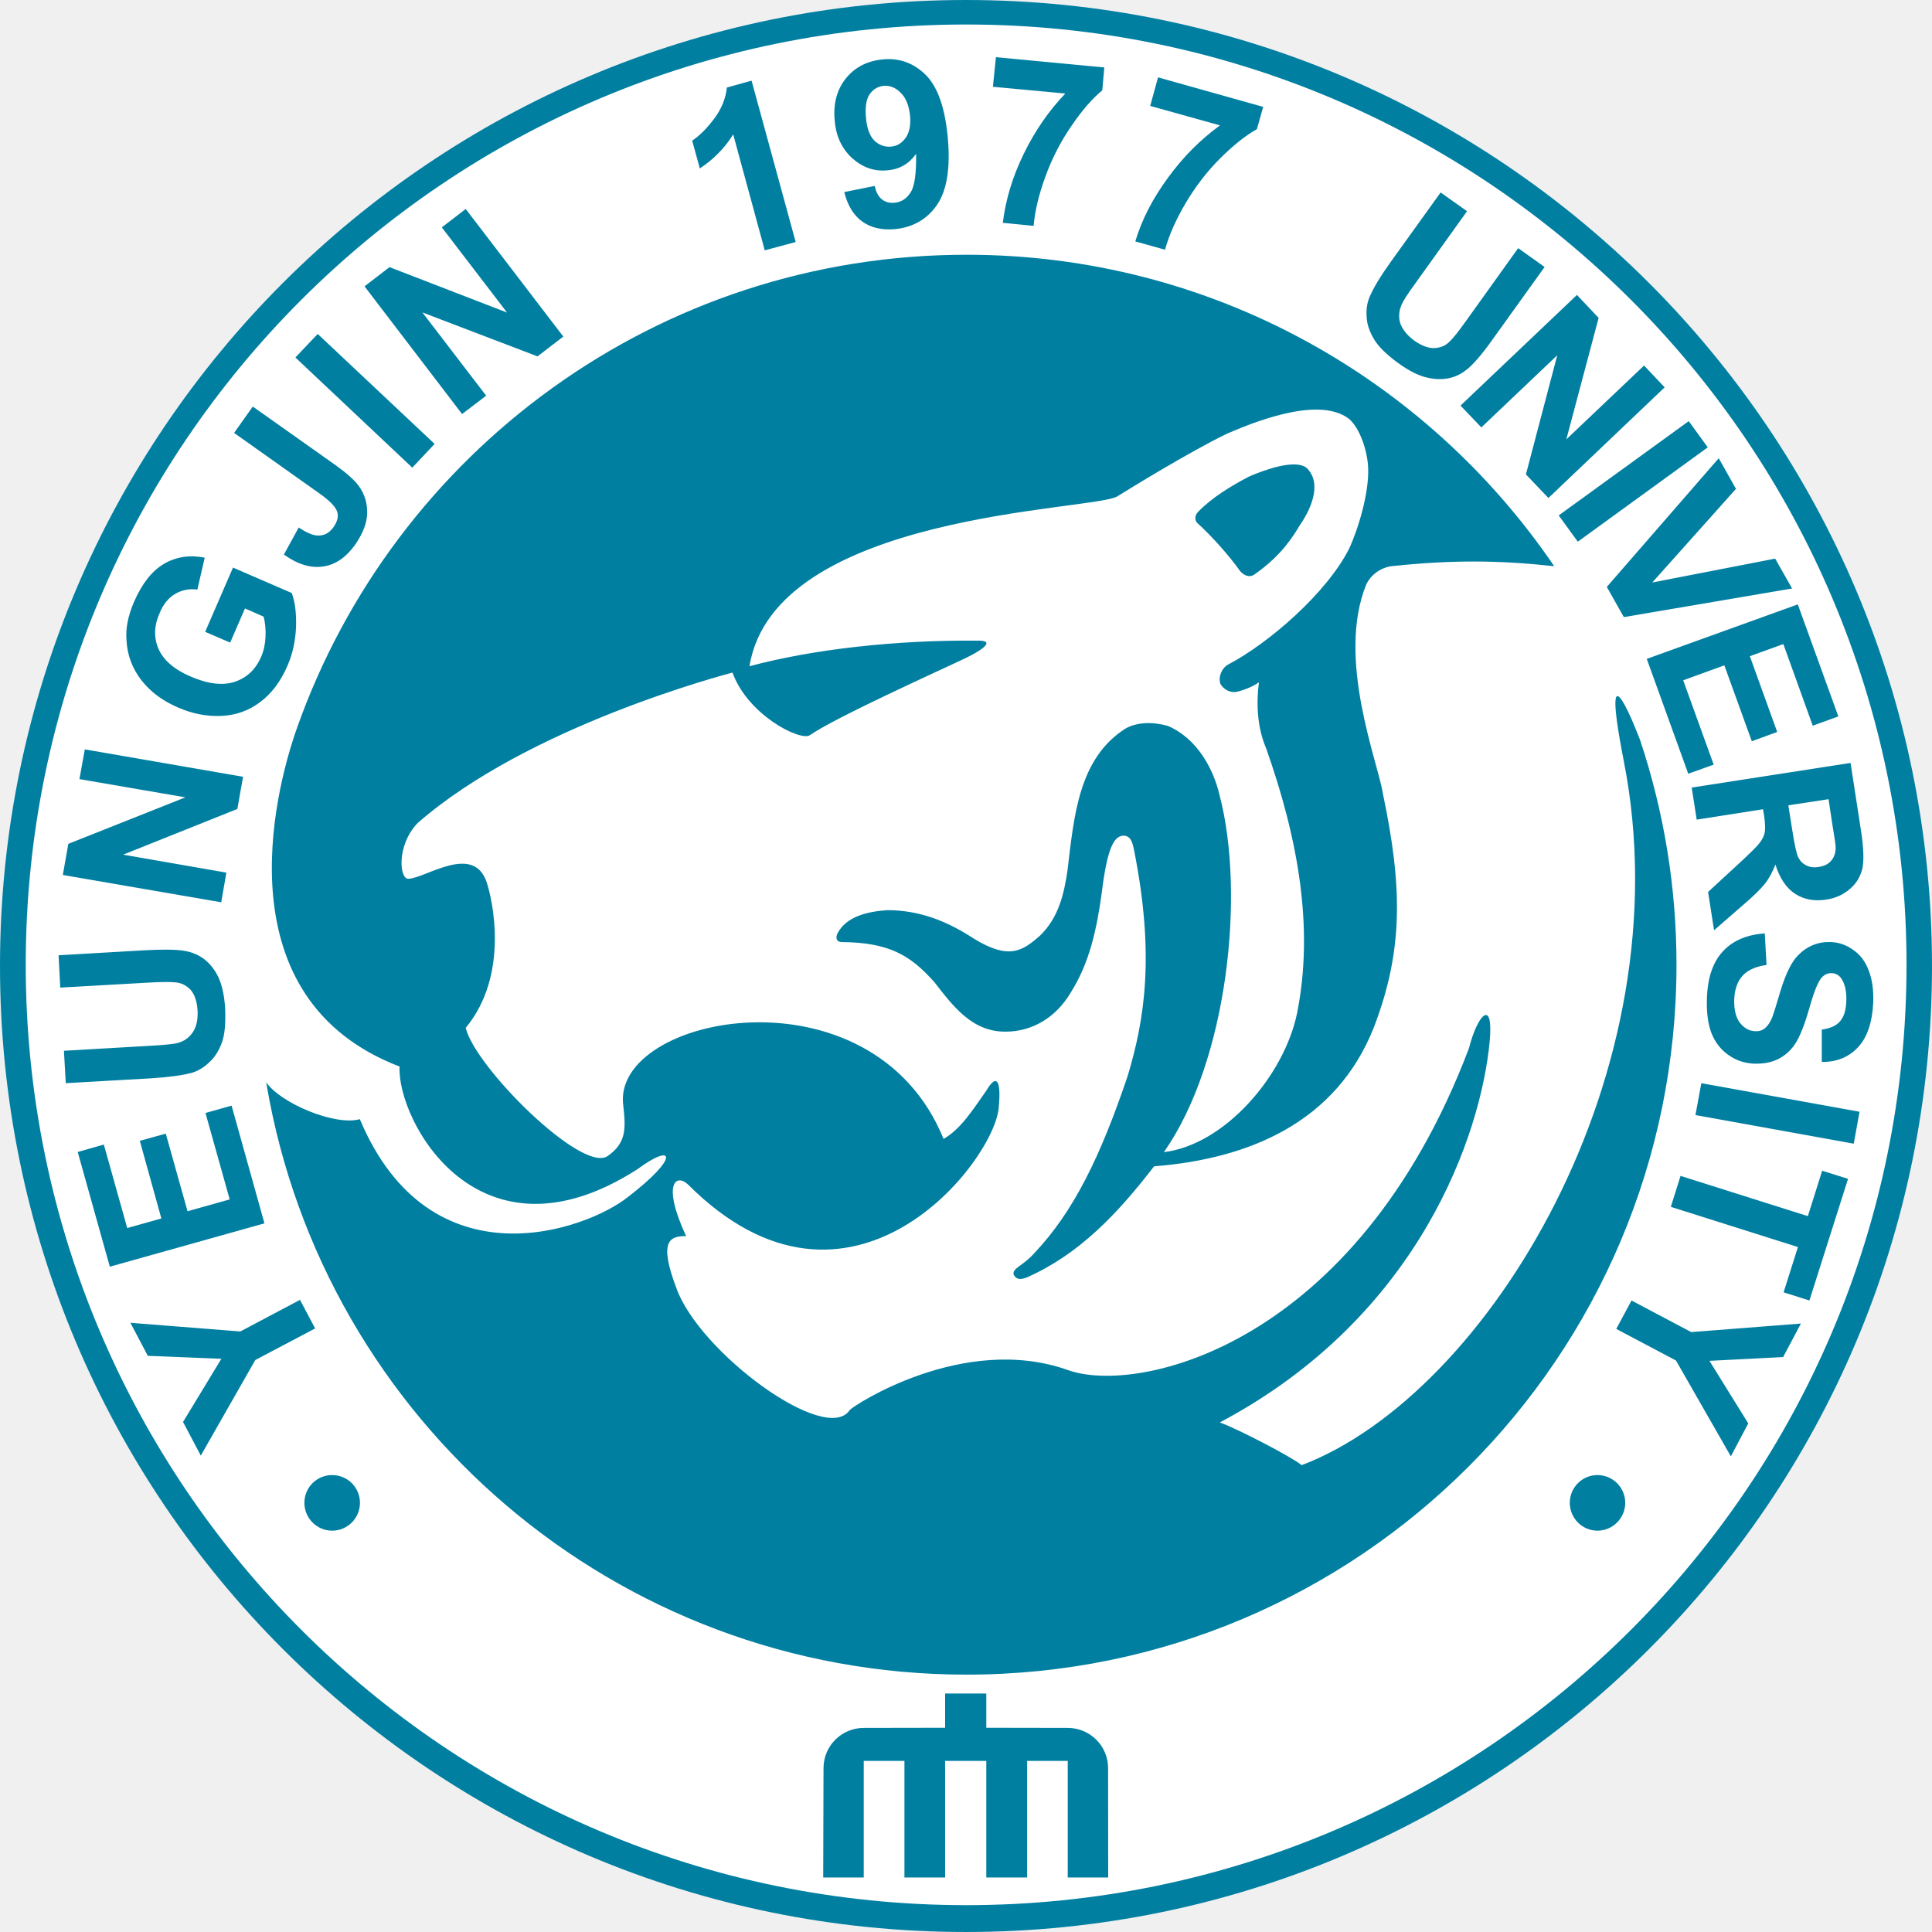
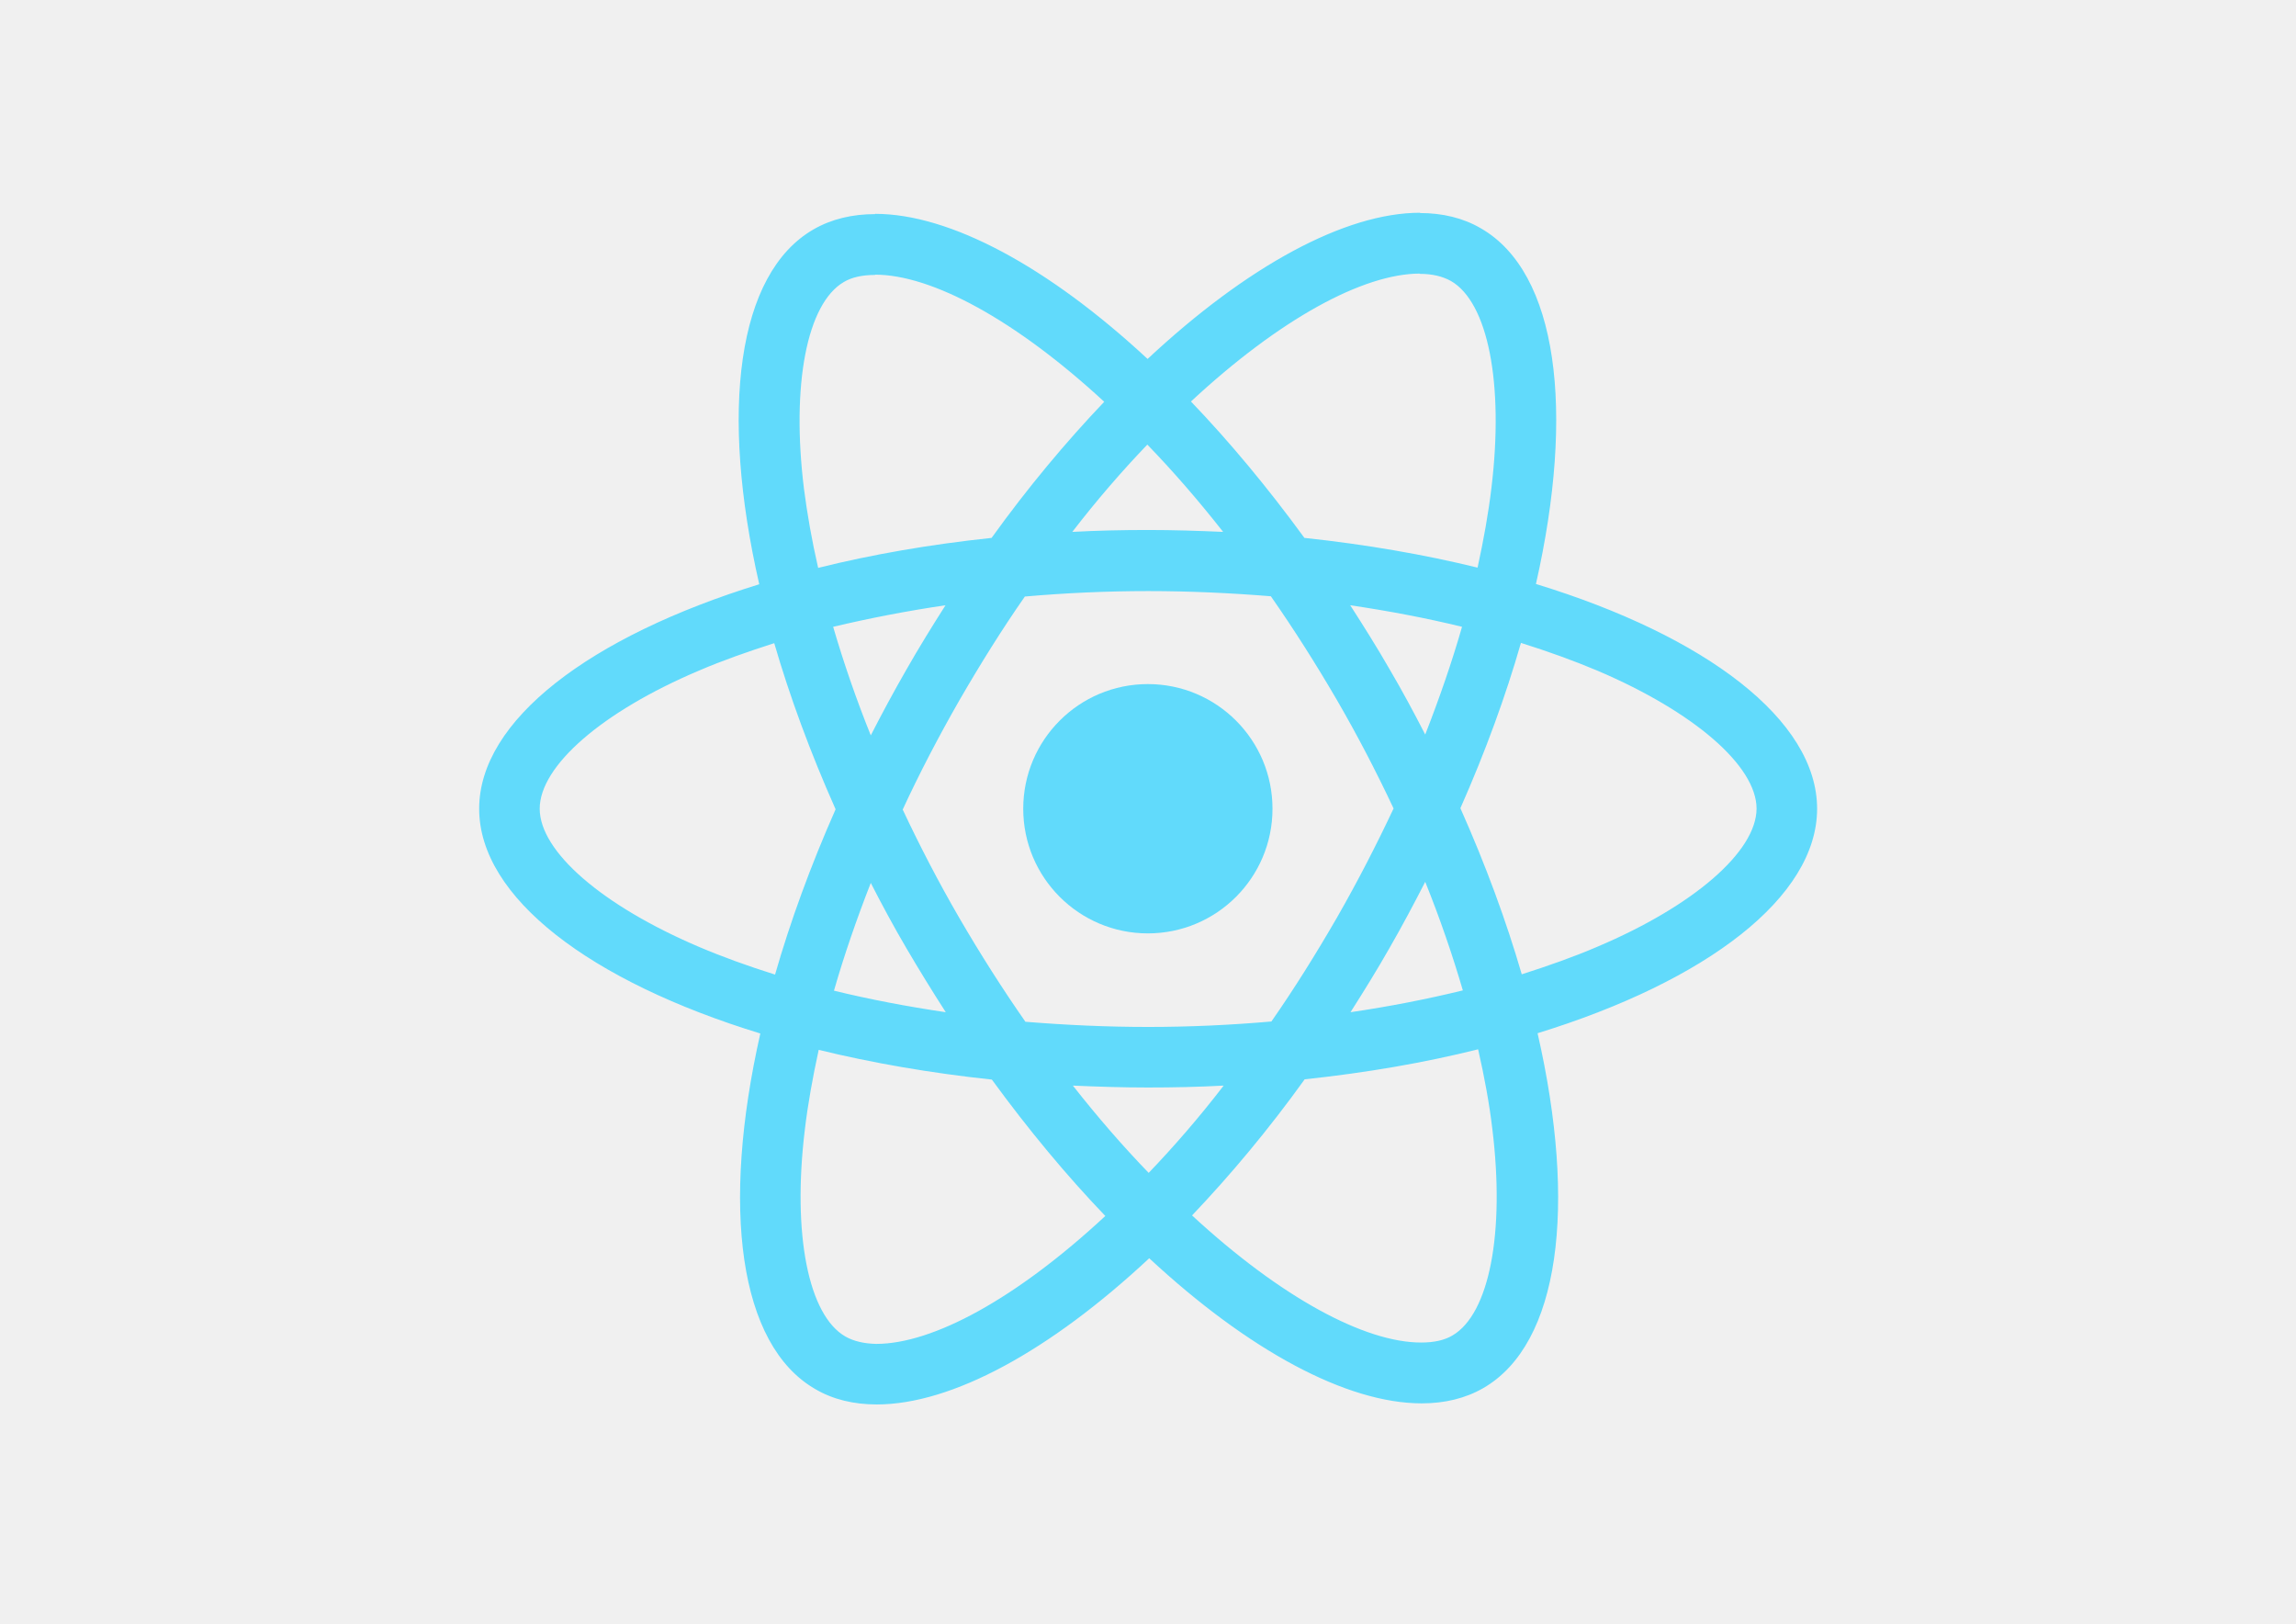
- <svg xmlns="http://www.w3.org/2000/svg" xml:space="preserve" width="546.099" height="546.097" viewBox="0 0 546.099 546.097">
-   <defs>
-     <clipPath id="a" clipPathUnits="userSpaceOnUse">
-       <path d="M0 427h421V0H0Z" />
-     </clipPath>
-   </defs>
-   <g clip-path="url(#a)" transform="matrix(1.33333 0 0 -1.33333 -6.437 555.43)">
-     <path d="M0 0c-113.13 0-204.772-91.715-204.772-204.772 0-113.13 91.642-204.801 204.772-204.801 113.093 0 204.802 91.671 204.802 204.801C204.802-91.715 113.093 0 0 0" style="fill:#007fa1;fill-opacity:1;fill-rule:nonzero;stroke:none" transform="translate(209.6 416.573)" />
-     <path d="m0 0-33.561 6.068 1.248 6.755L1.225 6.769zm-9.402-33.247-5.47 1.736 3.041 9.6-26.951 8.519 2.064 6.564 26.988-8.534 3.034 9.629 5.485-1.722zm-5.566-11.991-15.623-.802 8.227-13.261-3.691-6.987-11.633 20.321-12.663 6.696 3.238 6.024 12.656-6.695 23.253 1.809zm-39.38-36.805c-3.223 0-5.85 2.669-5.85 5.894 0 3.267 2.627 5.893 5.85 5.893a5.879 5.879 0 0 0 5.901-5.893 5.907 5.907 0 0 0-5.901-5.894m-84.603 216.034c2.903 2.99 6.951 5.456 10.853 7.484 3.435 1.473 9.832 3.734 12.166 1.735 3.429-3.457.591-9.088-1.509-12.123-2.56-4.361-5.42-7.468-9.519-10.357-1.167-.876-2.363-.204-3.1.627-2.568 3.574-6.084 7.47-8.964 10.096-.759.598-.759 1.706.073 2.538m-49.133-246.552c-74.486 0-136.282 54.062-148.374 125.019l-.096.569c2.954-4.391 14.545-9.322 19.847-7.834 14.982-35.566 48.134-23.472 56.857-16.485 10.956 8.403 9.869 11.701 1.977 5.865-33.655-21.59-50.97 10.226-50.409 21.78-37.301 14.296-26.849 57.375-21.758 71.729 20.649 58.469 76.397 100.366 141.956 100.366 51.802 0 97.463-26.185 124.582-66.026-11.423 1.241-21.255 1.401-34.545 0-2.391-.364-4.391-1.925-5.295-3.865-6.433-15.756 2.56-37.871 3.501-44.261 4.201-19.926 4.362-33.289-1.867-49.57-7.994-20.291-26.579-27.951-46.616-29.526-7.754-10.051-15.85-18.643-27.017-23.575-1.029-.334-1.992-.67-2.728.556-.496 1.371 1.969 1.91 4.311 4.566 8.417 8.869 14.113 20.656 19.846 37.651 3.589 11.992 5.77 25.515 1.335 47.863-.394 1.941-.802 2.875-2.027 3.035-2.064.101-3.582-2.072-4.807-12.021-1.028-7.571-2.553-14.895-6.594-21.254-2.998-5.106-8.031-8.301-13.851-8.271-7.105-.03-11.13 5.47-15.055 10.502-5.135 5.763-9.628 8.418-19.796 8.491-1.138.16-1.072 1.093-.759 1.794 1.918 3.706 6.463 4.669 10.613 4.975 6.966-.044 12.707-2.379 18.308-6.04 7.389-4.522 10.249-2.728 14.042.642 3.901 3.763 5.098 8.782 5.834 13.917 1.372 11.495 2.363 23.589 12.196 29.92 2.473 1.459 5.901 1.502 9.022.627 6.135-2.567 9.716-9.058 10.993-14.661 5.499-20.846 1.765-56.354-11.787-75.712 12.896 1.561 25.514 16.193 28.242 29.512 3.574 17.958.271 36.747-6.571 56.105-1.956 4.523-2.087 9.716-1.525 13.991-1.357-1.007-3.567-1.766-4.749-2.043-1.349-.19-2.655.438-3.413 1.677-.496 1.43.211 3.327 1.633 4.129 8.702 4.566 20.927 15.216 25.647 24.552 2.005 4.362 4.266 11.918 4.033 17.185-.131 3.398-1.671 8.358-4.129 10.4-6.761 5.092-21.649-1.443-25.813-3.208-8.089-3.924-20.621-11.656-23.246-13.29-5.266-3.093-72.693-3.399-77.966-36.004 13.465 3.633 31.226 5.588 48.28 5.427 4.018.102 1.429-1.97-4.027-4.434-3.632-1.737-26.084-11.86-31.481-15.624-2.05-1.27-13.101 4.259-16.375 13.29-1.787-.496-43.232-11.35-66.755-31.905-4.596-4.828-3.822-12.137-1.86-11.801 3.683.204 13.72 7.527 16.499-.73 1.218-3.632 4.887-19.621-4.434-30.883 1.918-8.227 24.551-30.809 30.043-27.206 4.005 2.786 3.91 5.791 3.356 10.721-2.648 19.213 52.743 30.184 67.9-7.06 3.764 2.16 6.331 6.39 9.059 10.226 1.838 3.166 3.239 3.093 2.648-3.428-.708-11.393-31.438-50.912-65.873-16.47-2.465 2.378-5.638.336-.415-10.926-3.385 0-5.916-.861-2.05-11.057 4.901-13.655 31.78-33.407 36.748-25.807.78.934 24.084 16.281 46.17 8.49 14.719-5.398 61.161 4.961 85.106 68.229 1.832 7.221 5.238 10.693 4.377 1.356-1.837-19.388-14.639-58.162-57.207-80.715 3.903-1.401 15.427-7.426 17.353-9.059C-77.565-53.159-35.844 15.39-48.739 81.051c-5.507 28.184 3.428 4.566 3.428 4.566a150.313 150.313 0 0 0 7.732-47.674c0-83.108-67.397-150.504-150.505-150.504m21.452-43.007v24.713h-8.607v-24.713h-8.658v24.713h-8.731v-24.713h-8.622v24.713h-8.628v-24.713h-8.593l.066 23.182c0 4.74 3.836 8.533 8.563 8.533l17.214.029v7.265h8.731v-7.265l17.265-.029c4.69 0 8.556-3.793 8.556-8.533l.021-23.182zm-155.939 73.525c-3.275 0-5.886 2.669-5.886 5.894a5.866 5.866 0 0 0 5.886 5.893 5.877 5.877 0 0 0 5.893-5.893c0-3.225-2.625-5.894-5.893-5.894m-16.295 36.178-11.553-20.262-3.765 7.132 8.126 13.392-15.595.628-3.69 7.002 23.304-1.838 12.648 6.696 3.216-6.054zM-376.51-1.766l5.536 1.576 4.96-17.696 7.235 2.028-4.565 16.456 5.499 1.531 4.617-16.455 8.936 2.509-5.135 18.323 5.536 1.56 6.965-24.96-32.779-9.189zm-2.925 21.46 18.425 1.065c2.925.159 4.792.364 5.631.568 1.407.365 2.465 1.124 3.26 2.291.795 1.167 1.101 2.698 1.021 4.595-.131 1.97-.628 3.399-1.451 4.376-.876.919-1.897 1.459-3.071 1.59-1.152.132-3.108.132-5.806-.029l-18.782-1.064-.365 6.855 17.856 1.037c4.077.232 6.966.204 8.665-.074 1.736-.262 3.173-.889 4.362-1.794 1.24-.963 2.239-2.232 3.027-3.866.736-1.633 1.232-3.792 1.4-6.491.132-3.239-.065-5.733-.729-7.426-.642-1.736-1.532-3.107-2.692-4.128-1.108-1.079-2.334-1.78-3.632-2.174-1.94-.525-4.799-.933-8.592-1.167l-18.134-1.035zm.934 43.866 24.814 9.861-22.459 3.866 1.139 6.302 33.545-5.806-1.205-6.827-24.208-9.686L-345 57.462l-1.087-6.288-33.582 5.792zm13.953 51.364c1.699 3.867 3.8 6.536 6.397 8.038 2.531 1.459 5.42 1.897 8.563 1.269l-1.561-6.769c-1.706.234-3.239-.072-4.69-.904-1.408-.831-2.509-2.159-3.275-3.997-1.24-2.728-1.298-5.295-.263-7.688 1.058-2.363 3.29-4.332 6.725-5.806 3.692-1.62 6.857-1.998 9.424-1.153 2.568.861 4.428 2.597 5.602 5.296.569 1.299.861 2.757.934 4.289.059 1.576-.073 2.961-.408 4.231l-3.954 1.736-3.137-7.237-5.302 2.276 5.901 13.625 12.458-5.397c.693-1.896 1.006-4.303.905-7.236-.132-2.932-.708-5.66-1.839-8.227-1.429-3.297-3.326-5.821-5.762-7.659-2.458-1.838-5.171-2.8-8.257-2.932-3.063-.132-6.134.467-9.102 1.765-3.297 1.4-5.873 3.326-7.812 5.791-1.912 2.466-3.013 5.296-3.173 8.535-.205 2.465.335 5.164 1.626 8.154m25.15 41.343 17.6-12.458c2.261-1.635 3.931-3.093 4.858-4.362 1.232-1.693 1.816-3.589 1.794-5.734-.029-2.086-.889-4.317-2.523-6.695-1.948-2.728-4.209-4.289-6.806-4.654-2.597-.408-5.368.423-8.33 2.524l3.144 5.733c1.619-1.065 2.925-1.634 3.851-1.692 1.444-.102 2.568.467 3.465 1.692.912 1.269 1.175 2.393.809 3.428-.342 1.007-1.626 2.334-3.865 3.895l-17.958 12.736zm13.763 15.39 24.786-23.312-4.734-5.032-24.778 23.355zm15.223 14.165 24.916-9.628-13.829 18.06 5.07 3.895 20.685-27.046-5.463-4.201-24.413 9.321 13.523-17.652-5.105-3.894-20.68 27.075zm68.855 31.51c1.569 2.101 2.429 4.304 2.663 6.564l5.237 1.459 9.351-34.208-6.557-1.766-6.689 24.582c-1.772-2.86-4.15-5.296-7.075-7.221l-1.62 5.893c1.561 1.036 3.122 2.597 4.69 4.697m27.944 8.564c1.933 2.362 4.53 3.661 7.805 3.968 3.559.335 6.586-.803 9.154-3.37 2.501-2.568 4.026-6.989 4.602-13.319.569-6.433-.211-11.16-2.334-14.223-2.122-3.035-5.164-4.742-8.964-5.077-2.729-.234-5.026.306-6.828 1.604-1.83 1.299-3.122 3.399-3.829 6.258l6.463 1.299c.262-1.299.773-2.262 1.502-2.829.73-.599 1.634-.833 2.729-.73 1.4.131 2.538.86 3.398 2.231.861 1.372 1.189 4.1 1.138 8.126-1.503-2.101-3.531-3.297-6.098-3.487-2.728-.277-5.237.598-7.432 2.553-2.167 1.97-3.472 4.639-3.735 8.068-.328 3.559.497 6.564 2.429 8.928m31.758 4.435 22.977-2.175-.431-4.857c-2.072-1.707-4.267-4.201-6.528-7.528a47.249 47.249 0 0 1-5.537-10.766c-1.393-3.822-2.224-7.294-2.487-10.43l-6.535.642c.591 4.828 2.028 9.686 4.406 14.558 2.363 4.888 5.324 9.162 8.847 12.852l-15.354 1.43zm32.707-10.33 1.663 6.055 22.283-6.258-1.328-4.727c-2.326-1.298-4.923-3.341-7.797-6.2-2.859-2.859-5.296-6.069-7.353-9.555-2.07-3.53-3.5-6.798-4.332-9.803l-6.295 1.765c1.393 4.668 3.735 9.161 6.945 13.523 3.216 4.406 6.87 8.068 11.006 11.073zm46.506-40.51c.766 1.838 2.253 4.333 4.471 7.426l10.592 14.733 5.601-3.967-10.744-14.997c-1.765-2.393-2.786-3.998-3.122-4.8-.576-1.299-.678-2.626-.314-3.924.482-1.328 1.437-2.568 2.976-3.705 1.62-1.124 3.028-1.664 4.326-1.59 1.277.058 2.335.524 3.158 1.356.839.803 2.05 2.334 3.604 4.538l10.955 15.287 5.602-3.996-10.424-14.516c-2.334-3.34-4.201-5.573-5.507-6.739-1.29-1.168-2.654-1.926-4.12-2.262-1.511-.364-3.166-.335-4.858.073-1.802.394-3.764 1.386-5.974 2.962-2.618 1.896-4.384 3.632-5.317 5.222-.934 1.605-1.474 3.165-1.532 4.698-.11 1.531.087 2.932.627 4.201m48.557-4.435-6.85-25.748 16.485 15.653 4.362-4.624-24.64-23.458-4.77 5.004 6.639 25.252-16.091-15.289-4.414 4.625 24.683 23.457zm23.136-27.44-27.55-20-4.048 5.572 27.565 19.986zm5.981-8.797-17.746-19.854 26.054 5.062 3.589-6.331-35.668-6.069-3.611 6.405 23.728 27.279zm21.7-48.242-5.427-1.97-6.229 17.302-7.104-2.568 5.799-16.061-5.383-1.97-5.822 16.091-8.723-3.166 6.463-17.884-5.391-1.926-8.796 24.347 32.021 11.554zM1.531 66.39c.555-3.559.65-6.229.322-7.951-.394-1.706-1.226-3.209-2.626-4.406-1.408-1.224-3.064-1.997-5.063-2.289-2.538-.409-4.727.028-6.594 1.225-1.896 1.24-3.259 3.297-4.179 6.199-.627-1.604-1.349-2.96-2.253-4.099-.868-1.094-2.474-2.669-4.859-4.697l-5.893-5.135-1.269 8.126 6.557 6.039c2.327 2.16 3.8 3.589 4.362 4.362.576.729.97 1.502 1.102 2.261.124.773.072 1.896-.132 3.473l-.24 1.4-14.063-2.204-1.057 6.799 33.675 5.222zm2.597-36.499C3.917 25.66 2.83 22.451.86 20.394c-1.969-2.072-4.493-3.108-7.636-3.063v6.855c1.736.234 3.071.803 3.851 1.737.823.933 1.29 2.363 1.349 4.288.073 1.999-.262 3.603-1.035 4.771-.496.729-1.153 1.138-2.065 1.167-.796.029-1.495-.262-2.123-.934-.736-.831-1.611-2.903-2.538-6.229-.934-3.297-1.867-5.734-2.757-7.294-.911-1.576-2.13-2.772-3.639-3.604-1.503-.831-3.334-1.195-5.463-1.122-1.955.087-3.772.685-5.391 1.852-1.67 1.167-2.874 2.772-3.64 4.771-.722 1.998-1.021 4.493-.889 7.454.167 4.304 1.327 7.571 3.421 9.774 2.078 2.232 5.01 3.487 8.833 3.764l.372-6.696c-2.269-.307-3.932-1.065-5.04-2.232-1.095-1.211-1.7-2.83-1.802-4.931-.095-2.203.313-3.91 1.174-5.062.904-1.167 1.97-1.765 3.238-1.809.781-.059 1.496.131 2.058.598.597.467 1.13 1.24 1.611 2.407.285.803.876 2.626 1.686 5.427 1.115 3.662 2.334 6.2 3.734 7.63 1.97 1.998 4.296 2.932 6.958 2.83a8.48 8.48 0 0 0 4.792-1.692c1.518-1.036 2.575-2.51 3.268-4.377.73-1.897 1.043-4.157.941-6.783m-192.292 207.368c-110.089 0-199.368-89.249-199.368-199.345s89.279-199.345 199.368-199.345c110.074 0 199.352 89.249 199.352 199.345S-78.09 237.259-188.164 237.259m-15.982-25.893c1.329.102 2.342.744 3.13 1.838.787 1.094 1.123 2.626.97 4.624-.234 2.173-.825 3.808-1.97 4.931-1.072 1.109-2.29 1.604-3.631 1.503-1.226-.132-2.189-.701-2.962-1.766-.737-1.064-.992-2.698-.802-4.93.196-2.262.773-3.895 1.765-4.902 1.006-.963 2.195-1.401 3.5-1.298M-11.729 60.628c.401-.759.992-1.328 1.736-1.664.722-.364 1.619-.466 2.59-.292 1.122.161 2.034.599 2.625 1.328.612.7.941 1.634.941 2.757 0 .57-.24 2.232-.707 4.975l-.796 5.295-8.526-1.298.795-5.032c.51-3.268.926-5.267 1.342-6.069" style="fill:#fff;fill-opacity:1;fill-rule:nonzero;stroke:none" transform="translate(397.815 174.12)" />
+ <svg xmlns="http://www.w3.org/2000/svg" viewBox="0 0 841.9 595.3">
+   <g fill="#61DAFB">
+     <path d="M666.3 296.5c0-32.5-40.7-63.3-103.1-82.4 14.4-63.6 8-114.2-20.2-130.4-6.5-3.8-14.1-5.6-22.4-5.6v22.3c4.6 0 8.3.9 11.4 2.6 13.6 7.8 19.5 37.5 14.9 75.7-1.1 9.4-2.9 19.3-5.1 29.4-19.6-4.8-41-8.5-63.5-10.9-13.5-18.5-27.5-35.3-41.6-50 32.6-30.3 63.2-46.9 84-46.9V78c-27.5 0-63.5 19.6-99.9 53.6-36.4-33.8-72.4-53.2-99.9-53.2v22.3c20.7 0 51.4 16.5 84 46.6-14 14.7-28 31.4-41.3 49.9-22.6 2.4-44 6.1-63.6 11-2.3-10-4-19.7-5.2-29-4.7-38.2 1.1-67.9 14.6-75.8 3-1.8 6.9-2.6 11.5-2.6V78.5c-8.4 0-16 1.8-22.6 5.6-28.1 16.2-34.4 66.7-19.9 130.1-62.2 19.2-102.7 49.9-102.7 82.3 0 32.5 40.7 63.3 103.1 82.4-14.4 63.6-8 114.2 20.2 130.4 6.5 3.8 14.1 5.6 22.5 5.6 27.5 0 63.5-19.6 99.9-53.6 36.4 33.8 72.4 53.2 99.9 53.2 8.4 0 16-1.8 22.6-5.6 28.1-16.2 34.4-66.7 19.9-130.1 62-19.1 102.5-49.9 102.5-82.3zm-130.2-66.7c-3.7 12.9-8.3 26.2-13.5 39.5-4.1-8-8.4-16-13.1-24-4.6-8-9.5-15.8-14.4-23.4 14.2 2.1 27.9 4.7 41 7.9zm-45.8 106.5c-7.8 13.5-15.8 26.3-24.1 38.2-14.9 1.3-30 2-45.2 2-15.1 0-30.2-.7-45-1.9-8.3-11.9-16.4-24.6-24.2-38-7.6-13.1-14.5-26.4-20.8-39.8 6.2-13.4 13.2-26.8 20.7-39.9 7.8-13.5 15.8-26.3 24.1-38.2 14.9-1.3 30-2 45.2-2 15.1 0 30.2.7 45 1.9 8.3 11.9 16.4 24.6 24.2 38 7.6 13.1 14.5 26.4 20.8 39.8-6.3 13.4-13.2 26.8-20.7 39.9zm32.3-13c5.4 13.4 10 26.8 13.8 39.8-13.1 3.2-26.9 5.9-41.2 8 4.9-7.7 9.8-15.6 14.4-23.7 4.6-8 8.9-16.1 13-24.1zM421.2 430c-9.3-9.6-18.6-20.3-27.8-32 9 .4 18.2.7 27.5.7 9.4 0 18.7-.2 27.8-.7-9 11.7-18.3 22.4-27.5 32zm-74.4-58.9c-14.2-2.1-27.9-4.7-41-7.9 3.7-12.9 8.3-26.2 13.5-39.5 4.1 8 8.4 16 13.1 24 4.7 8 9.5 15.8 14.4 23.4zM420.7 163c9.3 9.6 18.6 20.3 27.8 32-9-.4-18.2-.7-27.5-.7-9.4 0-18.7.2-27.8.7 9-11.7 18.3-22.4 27.5-32zm-74 58.9c-4.9 7.7-9.8 15.6-14.4 23.7-4.6 8-8.9 16-13 24-5.4-13.4-10-26.8-13.8-39.8 13.1-3.1 26.9-5.8 41.2-7.9zm-90.5 125.2c-35.4-15.1-58.3-34.9-58.3-50.6 0-15.7 22.9-35.6 58.3-50.6 8.6-3.7 18-7 27.7-10.1 5.7 19.6 13.2 40 22.5 60.9-9.2 20.8-16.6 41.1-22.2 60.6-9.9-3.1-19.3-6.5-28-10.2zM310 490c-13.6-7.8-19.5-37.5-14.9-75.7 1.1-9.4 2.9-19.3 5.1-29.4 19.6 4.8 41 8.5 63.5 10.9 13.5 18.5 27.5 35.3 41.6 50-32.6 30.3-63.2 46.9-84 46.9-4.5-.1-8.3-1-11.3-2.7zm237.2-76.2c4.7 38.2-1.1 67.9-14.6 75.8-3 1.8-6.9 2.6-11.5 2.6-20.7 0-51.4-16.5-84-46.6 14-14.7 28-31.4 41.3-49.9 22.6-2.4 44-6.1 63.6-11 2.3 10.1 4.1 19.8 5.2 29.1zm38.5-66.7c-8.6 3.7-18 7-27.7 10.1-5.7-19.6-13.2-40-22.5-60.9 9.2-20.8 16.6-41.1 22.2-60.6 9.9 3.1 19.3 6.5 28.1 10.2 35.4 15.1 58.3 34.9 58.3 50.6-.1 15.7-23 35.6-58.4 50.6zM320.8 78.4z" />
+     <circle cx="420.9" cy="296.5" r="45.7" />
+     <path d="M520.5 78.1z" />
  </g>
</svg>
